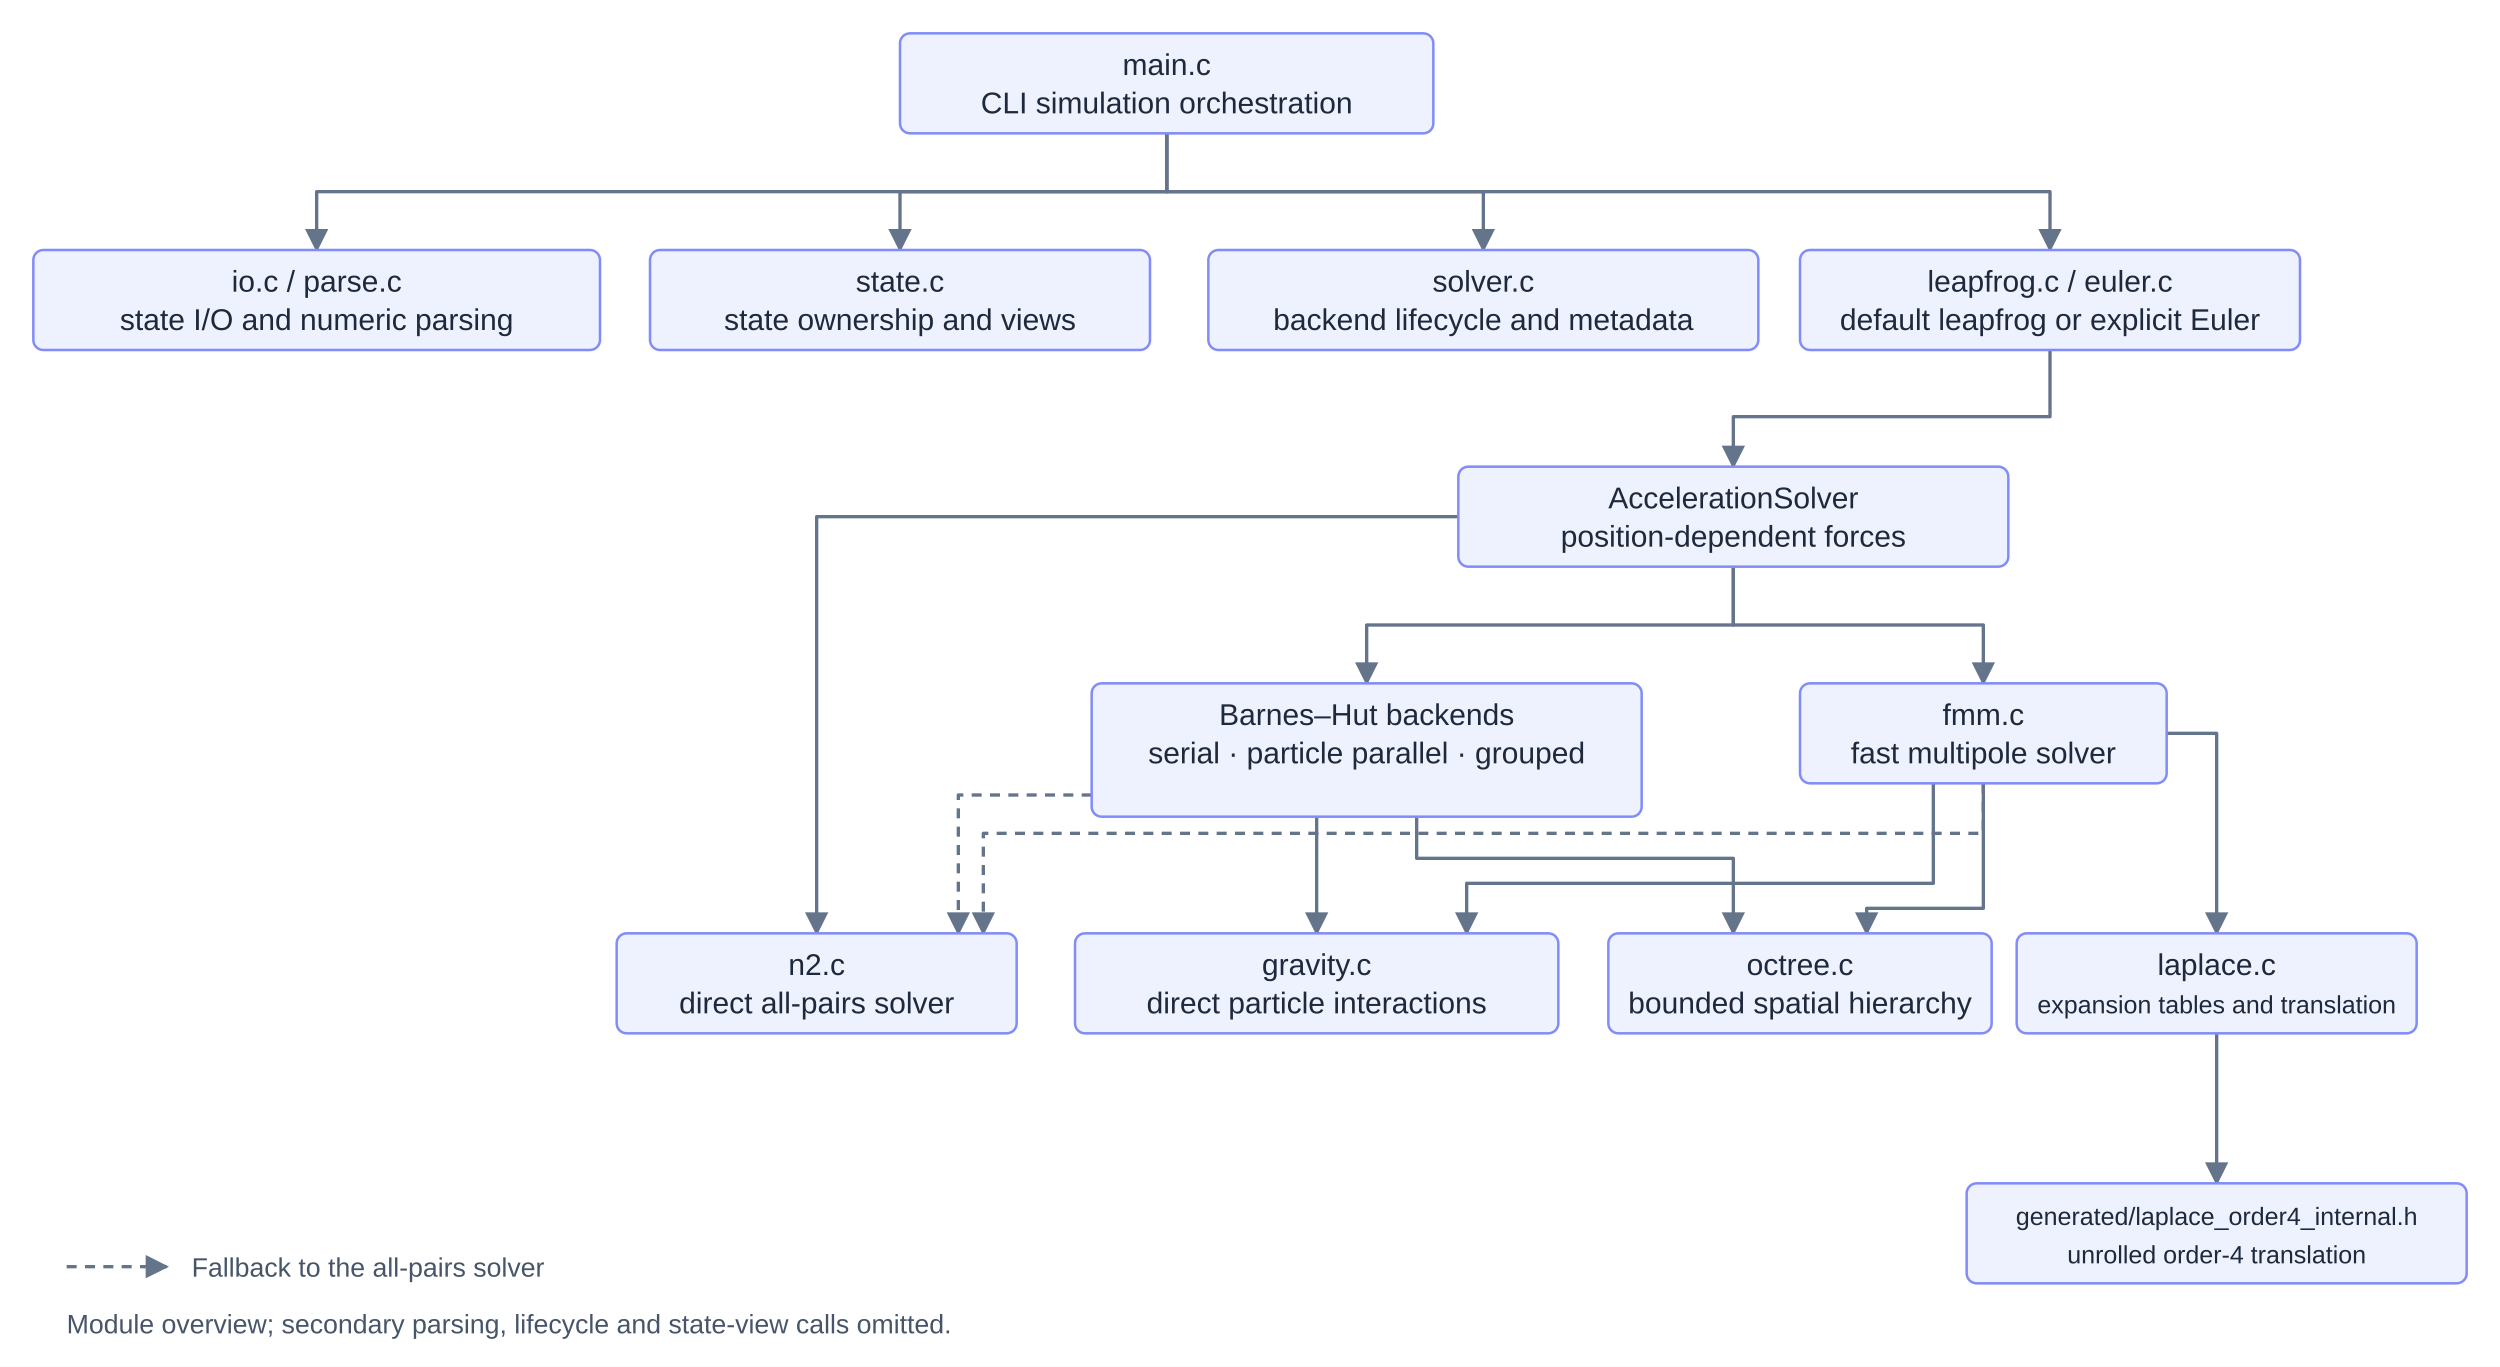
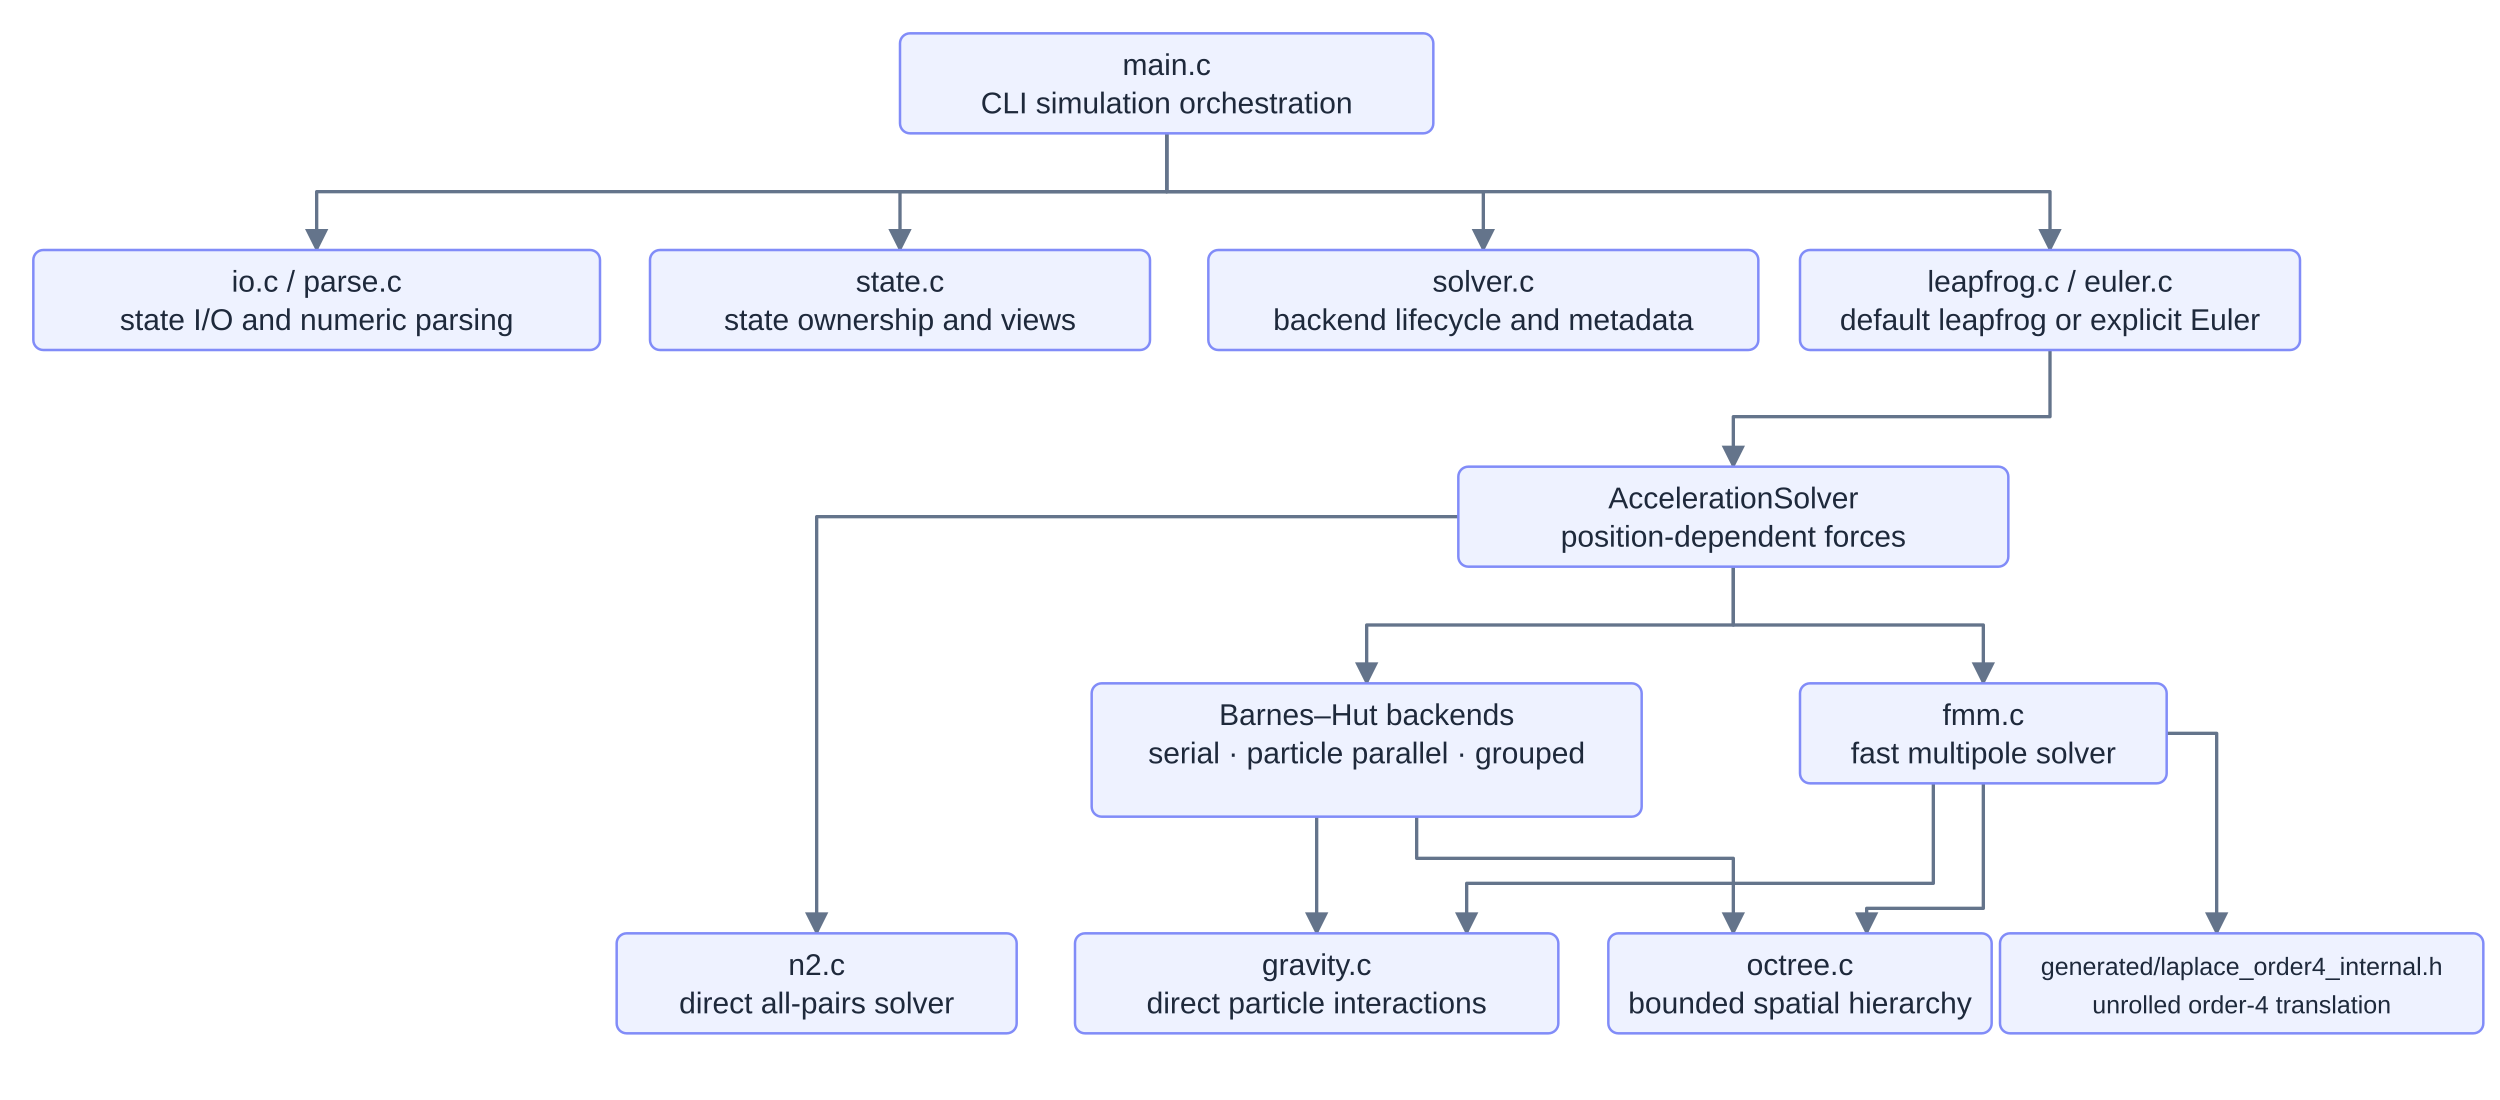
- <svg xmlns="http://www.w3.org/2000/svg" width="1500" height="820" viewBox="0 0 1500 820" role="img" aria-labelledby="title desc">
+ <svg xmlns="http://www.w3.org/2000/svg" width="1500" height="660" viewBox="0 0 1500 660" role="img" aria-labelledby="title desc">
  <defs>
    <marker id="arrow" viewBox="0 0 10 10" refX="9" refY="5" markerWidth="7" markerHeight="7" orient="auto">
      <path d="M0 0 L10 5 L0 10 Z" fill="#64748b" />
    </marker>
  </defs>
-   <rect width="1500" height="820" fill="white" />
+   <rect width="1500" height="660" fill="white" />
  <path d="M700 80 L700 115 L190 115 L190 150" fill="none" stroke="#64748b" stroke-width="2" stroke-linejoin="round" marker-end="url(#arrow)" />
  <path d="M700 80 L700 115 L540 115 L540 150" fill="none" stroke="#64748b" stroke-width="2" stroke-linejoin="round" marker-end="url(#arrow)" />
  <path d="M700 80 L700 115 L890 115 L890 150" fill="none" stroke="#64748b" stroke-width="2" stroke-linejoin="round" marker-end="url(#arrow)" />
  <path d="M700 80 L700 115 L1230 115 L1230 150" fill="none" stroke="#64748b" stroke-width="2" stroke-linejoin="round" marker-end="url(#arrow)" />
  <path d="M1230 210 L1230 250 L1040 250 L1040 280" fill="none" stroke="#64748b" stroke-width="2" stroke-linejoin="round" marker-end="url(#arrow)" />
  <path d="M875 310 L490 310 L490 560" fill="none" stroke="#64748b" stroke-width="2" stroke-linejoin="round" marker-end="url(#arrow)" />
  <path d="M1040 340 L1040 375 L820 375 L820 410" fill="none" stroke="#64748b" stroke-width="2" stroke-linejoin="round" marker-end="url(#arrow)" />
  <path d="M1040 340 L1040 375 L1190 375 L1190 410" fill="none" stroke="#64748b" stroke-width="2" stroke-linejoin="round" marker-end="url(#arrow)" />
-   <path d="M1190 470 L1190 500 L590 500 L590 560" fill="none" stroke="#64748b" stroke-width="2" stroke-linejoin="round" marker-end="url(#arrow)" stroke-dasharray="6 5" />
-   <path d="M655 477 L575 477 L575 560" fill="none" stroke="#64748b" stroke-width="2" stroke-linejoin="round" marker-end="url(#arrow)" stroke-dasharray="6 5" />
  <path d="M790 490 L790 560" fill="none" stroke="#64748b" stroke-width="2" stroke-linejoin="round" marker-end="url(#arrow)" />
  <path d="M1160 470 L1160 530 L880 530 L880 560" fill="none" stroke="#64748b" stroke-width="2" stroke-linejoin="round" marker-end="url(#arrow)" />
  <path d="M850 490 L850 515 L1040 515 L1040 560" fill="none" stroke="#64748b" stroke-width="2" stroke-linejoin="round" marker-end="url(#arrow)" />
  <path d="M1190 470 L1190 545 L1120 545 L1120 560" fill="none" stroke="#64748b" stroke-width="2" stroke-linejoin="round" marker-end="url(#arrow)" />
  <path d="M1300 440 L1330 440 L1330 560" fill="none" stroke="#64748b" stroke-width="2" stroke-linejoin="round" marker-end="url(#arrow)" />
-   <path d="M1330 620 L1330 710" fill="none" stroke="#64748b" stroke-width="2" stroke-linejoin="round" marker-end="url(#arrow)" />
  <g id="M" font-family="Arial, Helvetica, sans-serif" font-size="18" text-anchor="middle" fill="#1e293b">
    <rect x="540" y="20" width="320" height="60" rx="6" fill="#eef2ff" stroke="#818cf8" stroke-width="1.5" />
    <text x="700" y="45">main.c</text>
    <text x="700" y="68">CLI simulation orchestration</text>
  </g>
  <g id="IO" font-family="Arial, Helvetica, sans-serif" font-size="18" text-anchor="middle" fill="#1e293b">
    <rect x="20" y="150" width="340" height="60" rx="6" fill="#eef2ff" stroke="#818cf8" stroke-width="1.5" />
    <text x="190" y="175">io.c / parse.c</text>
    <text x="190" y="198">state I/O and numeric parsing</text>
  </g>
  <g id="S" font-family="Arial, Helvetica, sans-serif" font-size="18" text-anchor="middle" fill="#1e293b">
    <rect x="390" y="150" width="300" height="60" rx="6" fill="#eef2ff" stroke="#818cf8" stroke-width="1.5" />
    <text x="540" y="175">state.c</text>
    <text x="540" y="198">state ownership and views</text>
  </g>
  <g id="R" font-family="Arial, Helvetica, sans-serif" font-size="18" text-anchor="middle" fill="#1e293b">
    <rect x="725" y="150" width="330" height="60" rx="6" fill="#eef2ff" stroke="#818cf8" stroke-width="1.5" />
    <text x="890" y="175">solver.c</text>
    <text x="890" y="198">backend lifecycle and metadata</text>
  </g>
  <g id="E" font-family="Arial, Helvetica, sans-serif" font-size="18" text-anchor="middle" fill="#1e293b">
    <rect x="1080" y="150" width="300" height="60" rx="6" fill="#eef2ff" stroke="#818cf8" stroke-width="1.5" />
    <text x="1230" y="175">leapfrog.c / euler.c</text>
    <text x="1230" y="198">default leapfrog or explicit Euler</text>
  </g>
  <g id="CB" font-family="Arial, Helvetica, sans-serif" font-size="18" text-anchor="middle" fill="#1e293b">
    <rect x="875" y="280" width="330" height="60" rx="6" fill="#eef2ff" stroke="#818cf8" stroke-width="1.5" />
    <text x="1040" y="305">AccelerationSolver</text>
    <text x="1040" y="328">position-dependent forces</text>
  </g>
  <g id="BH" font-family="Arial, Helvetica, sans-serif" font-size="18" text-anchor="middle" fill="#1e293b">
    <rect x="655" y="410" width="330" height="80" rx="6" fill="#eef2ff" stroke="#818cf8" stroke-width="1.5" />
    <text x="820" y="435">Barnes–Hut backends</text>
    <text x="820" y="458">serial · particle parallel · grouped</text>
  </g>
  <g id="F" font-family="Arial, Helvetica, sans-serif" font-size="18" text-anchor="middle" fill="#1e293b">
    <rect x="1080" y="410" width="220" height="60" rx="6" fill="#eef2ff" stroke="#818cf8" stroke-width="1.5" />
    <text x="1190" y="435">fmm.c</text>
    <text x="1190" y="458">fast multipole solver</text>
  </g>
  <g id="N2" font-family="Arial, Helvetica, sans-serif" font-size="18" text-anchor="middle" fill="#1e293b">
    <rect x="370" y="560" width="240" height="60" rx="6" fill="#eef2ff" stroke="#818cf8" stroke-width="1.5" />
    <text x="490" y="585">n2.c</text>
    <text x="490" y="608">direct all-pairs solver</text>
  </g>
  <g id="G" font-family="Arial, Helvetica, sans-serif" font-size="18" text-anchor="middle" fill="#1e293b">
    <rect x="645" y="560" width="290" height="60" rx="6" fill="#eef2ff" stroke="#818cf8" stroke-width="1.5" />
    <text x="790" y="585">gravity.c</text>
    <text x="790" y="608">direct particle interactions</text>
  </g>
  <g id="O" font-family="Arial, Helvetica, sans-serif" font-size="18" text-anchor="middle" fill="#1e293b">
    <rect x="965" y="560" width="230" height="60" rx="6" fill="#eef2ff" stroke="#818cf8" stroke-width="1.5" />
    <text x="1080" y="585">octree.c</text>
    <text x="1080" y="608">bounded spatial hierarchy</text>
  </g>
-   <g id="L" font-family="Arial, Helvetica, sans-serif" font-size="18" text-anchor="middle" fill="#1e293b">
-     <rect x="1210" y="560" width="240" height="60" rx="6" fill="#eef2ff" stroke="#818cf8" stroke-width="1.5" />
-     <text x="1330" y="585">laplace.c</text>
-     <text x="1330" y="608" font-size="15">expansion tables and translation</text>
-   </g>
  <g id="GEN" font-family="Arial, Helvetica, sans-serif" font-size="15" text-anchor="middle" fill="#1e293b">
-     <rect x="1180" y="710" width="300" height="60" rx="6" fill="#eef2ff" stroke="#818cf8" stroke-width="1.5" />
-     <text x="1330" y="735">generated/laplace_order4_internal.h</text>
-     <text x="1330" y="758">unrolled order-4 translation</text>
-   </g>
-   <g font-family="Arial, Helvetica, sans-serif" font-size="16" fill="#475569">
-     <path d="M40 760 H100" stroke="#64748b" stroke-width="2" stroke-dasharray="6 5" marker-end="url(#arrow)" />
-     <text x="115" y="766">Fallback to the all-pairs solver</text>
-     <text x="40" y="800">Module overview; secondary parsing, lifecycle and state-view calls omitted.</text>
+     <rect x="1200" y="560" width="290" height="60" rx="6" fill="#eef2ff" stroke="#818cf8" stroke-width="1.5" />
+     <text x="1345" y="585">generated/laplace_order4_internal.h</text>
+     <text x="1345" y="608">unrolled order-4 translation</text>
  </g>
</svg>
